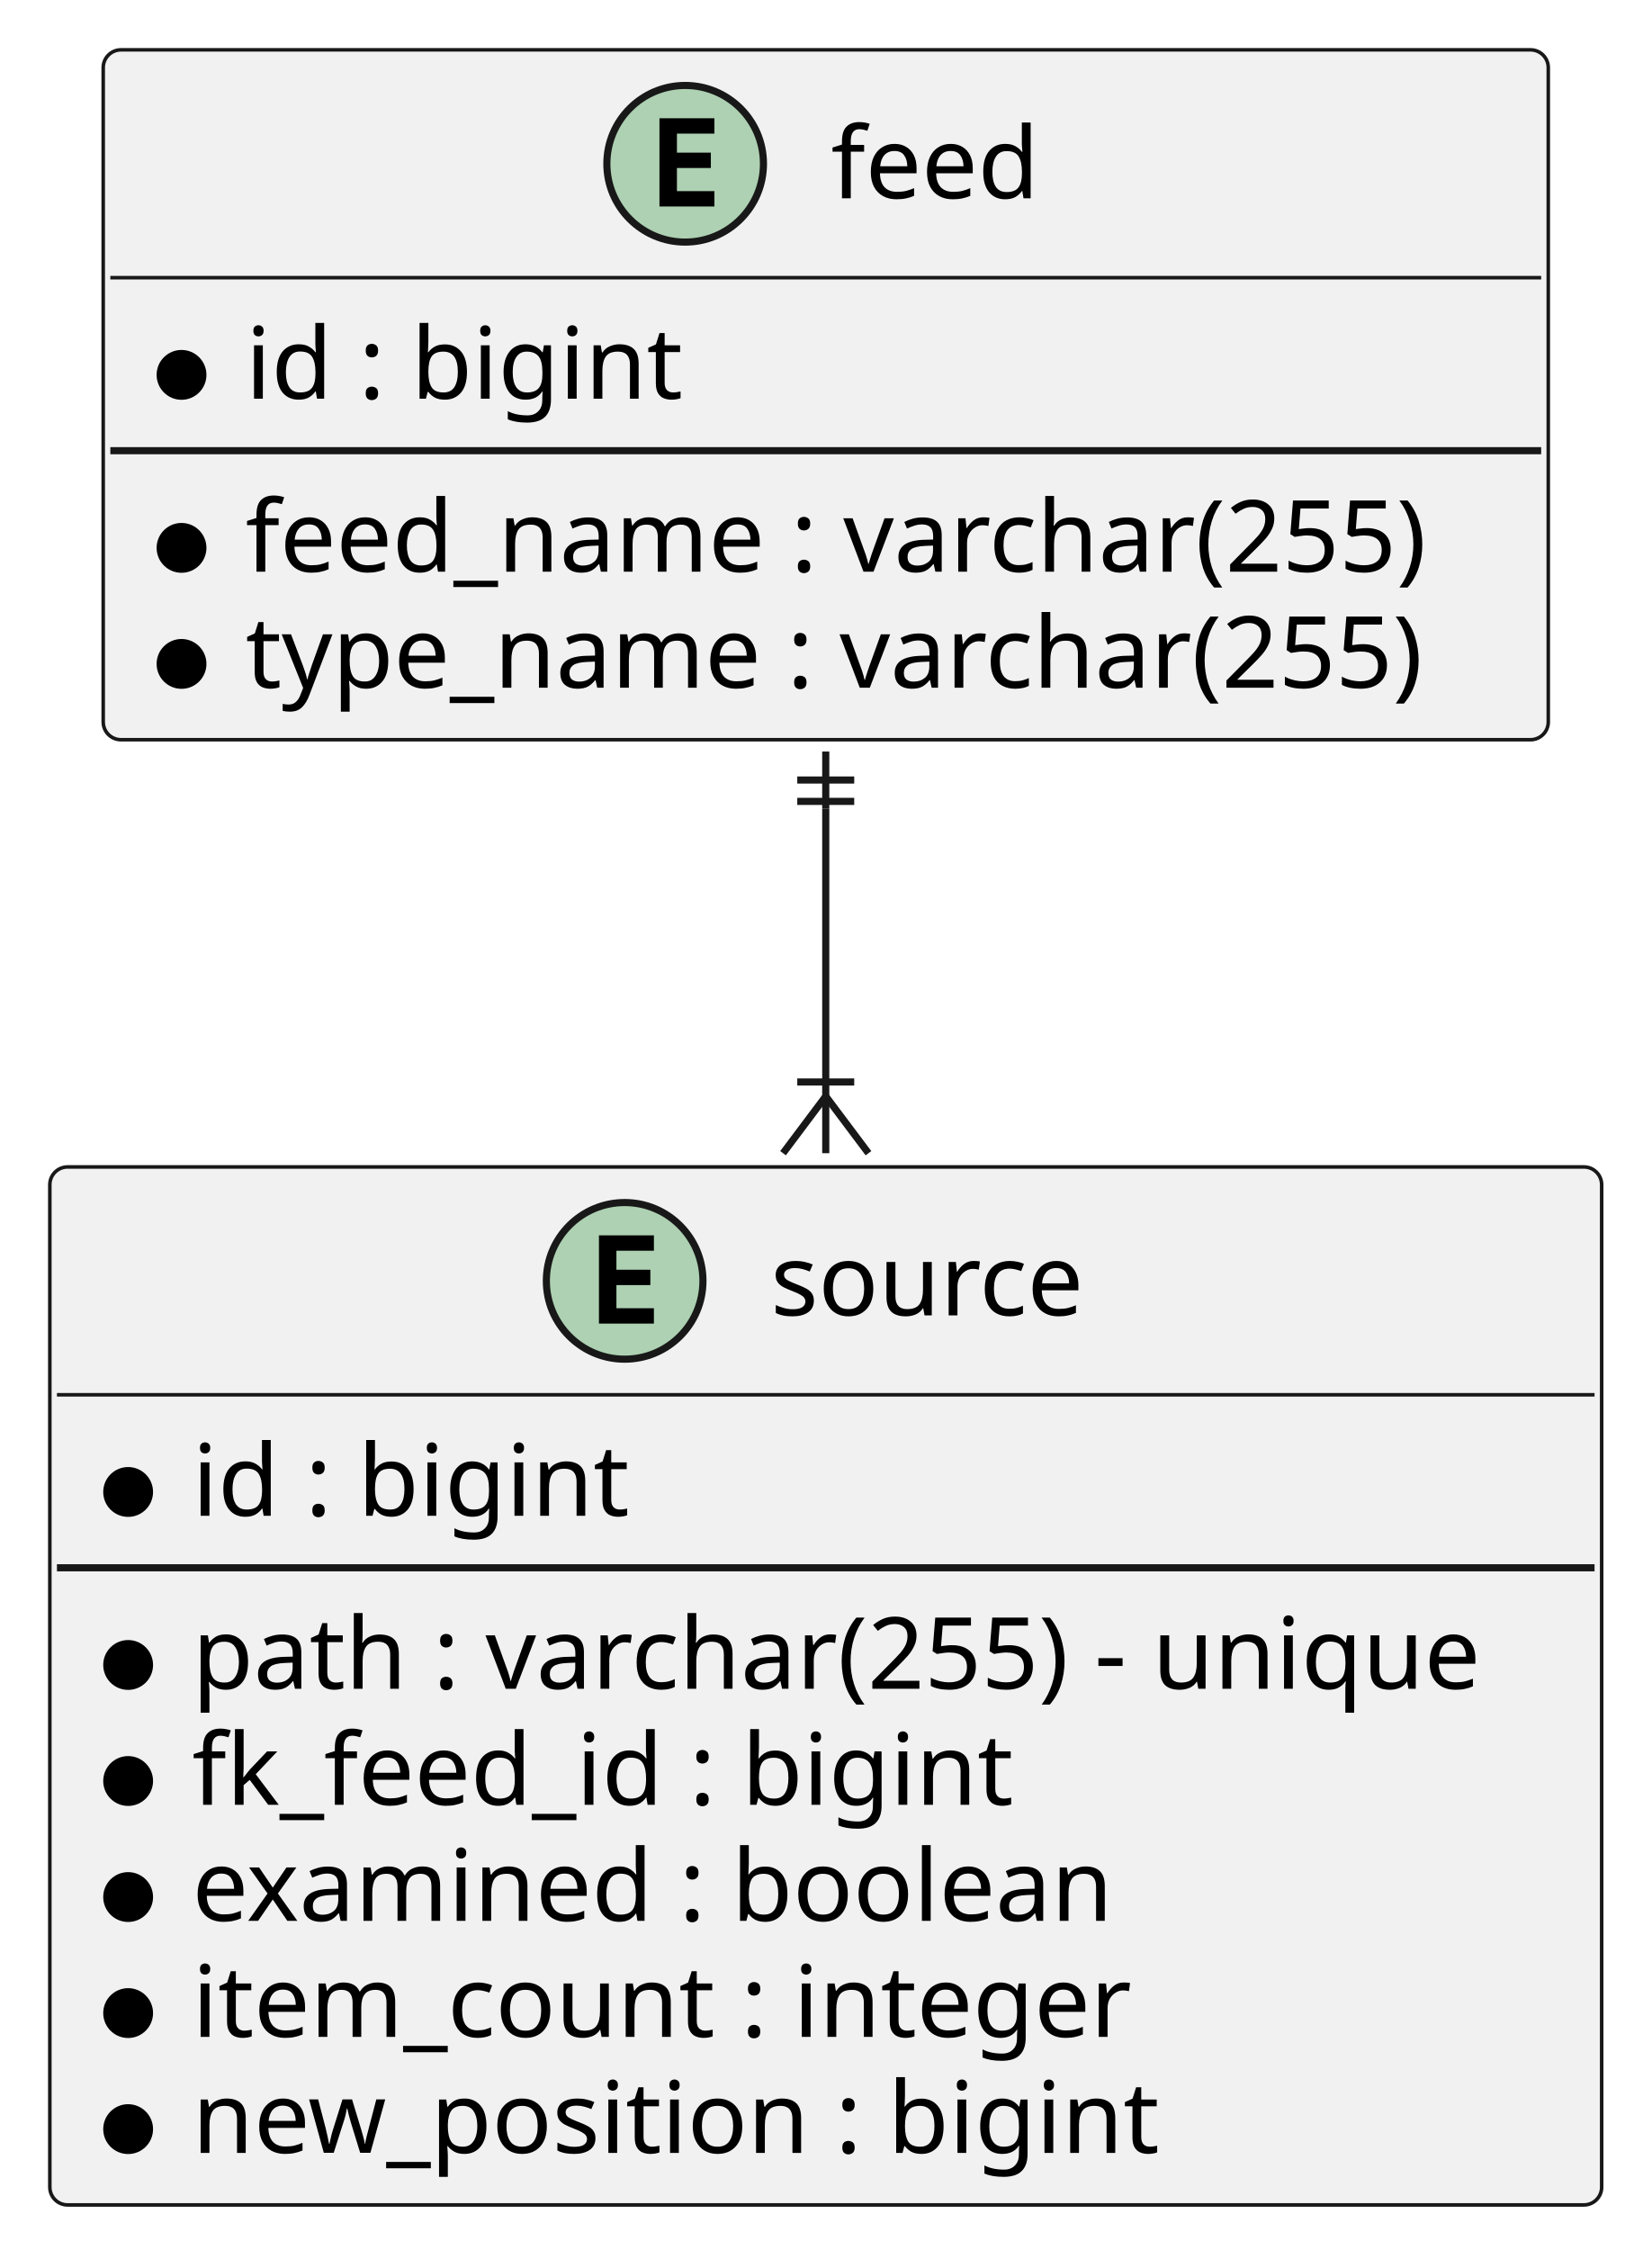
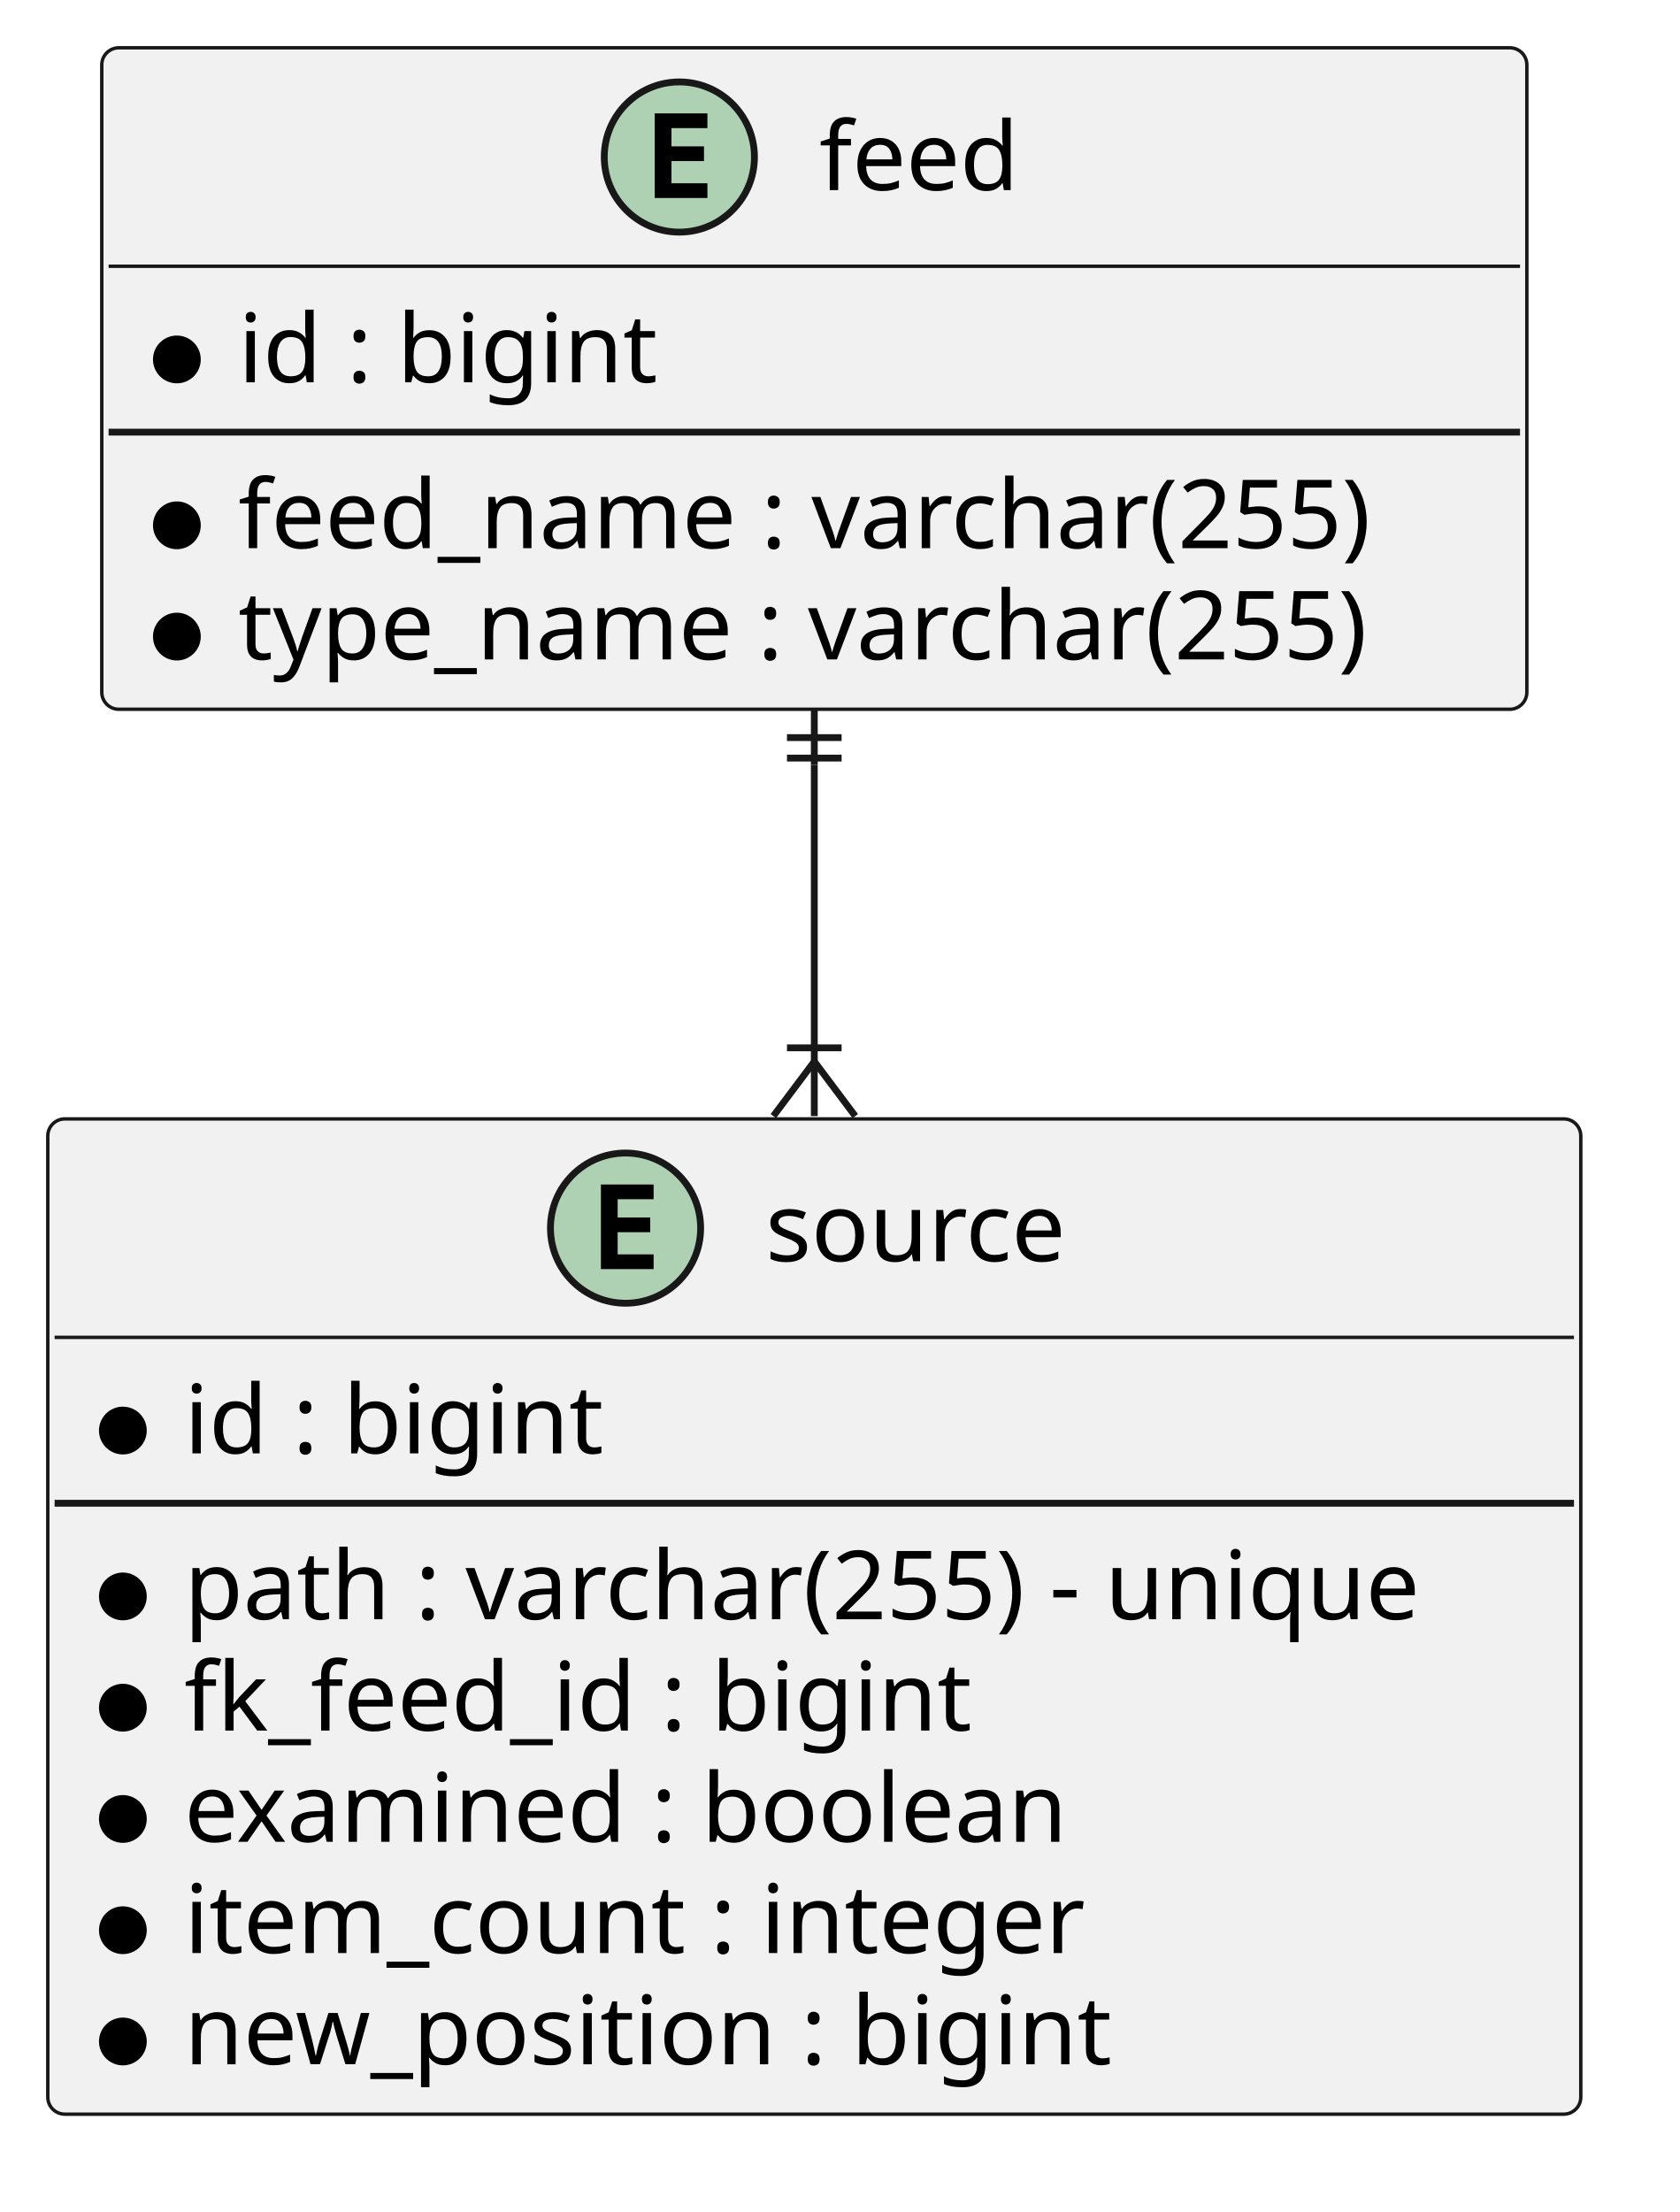
- <svg xmlns="http://www.w3.org/2000/svg" contentStyleType="text/css" height="316px" preserveAspectRatio="none" style="width:232px;height:316px;background:#FFFFFF;" version="1.1" viewBox="0 0 232 316" width="232px" zoomAndPan="magnify">
+ <svg xmlns="http://www.w3.org/2000/svg" version="1.1" data-diagram-type="CLASS" style="width:246px;height:324px;background:#FFFFFF;" width="246px" height="324px" viewBox="0 0 246 324" zoomAndPan="magnify" preserveAspectRatio="none" contentStyleType="text/css">
  <defs />
-   <g>
-     <g id="elem_feed">
-       <rect codeLine="5" fill="#F1F1F1" height="96.891" id="feed" rx="2.5" ry="2.5" style="stroke:#181818;stroke-width:0.5;" width="203" x="14.5" y="7" />
-       <ellipse cx="96.25" cy="23" fill="#ADD1B2" rx="11" ry="11" style="stroke:#181818;stroke-width:1.0;" />
-       <path d="M100.359,29 L92.641,29 L92.641,16.609 L100.359,16.609 L100.359,18.766 L95.094,18.766 L95.094,21.438 L99.859,21.438 L99.859,23.594 L95.094,23.594 L95.094,26.844 L100.359,26.844 L100.359,29 Z " fill="#000000" />
-       <text fill="#000000" font-family="sans-serif" font-size="14" lengthAdjust="spacing" textLength="31" x="116.75" y="27.847">feed</text>
-       <line style="stroke:#181818;stroke-width:0.5;" x1="15.5" x2="216.5" y1="39" y2="39" />
-       <ellipse cx="25.5" cy="52.648" fill="#000000" rx="3" ry="3" style="stroke:#000000;stroke-width:1.0;" />
-       <text fill="#000000" font-family="sans-serif" font-size="14" lengthAdjust="spacing" textLength="63" x="34.5" y="55.995">id : bigint</text>
-       <line style="stroke:#181818;stroke-width:1.0;" x1="15.5" x2="216.5" y1="63.297" y2="63.297" />
-       <ellipse cx="25.5" cy="76.945" fill="#000000" rx="3" ry="3" style="stroke:#000000;stroke-width:1.0;" />
-       <text fill="#000000" font-family="sans-serif" font-size="14" lengthAdjust="spacing" textLength="177" x="34.5" y="80.292">feed_name : varchar(255)</text>
-       <ellipse cx="25.5" cy="93.242" fill="#000000" rx="3" ry="3" style="stroke:#000000;stroke-width:1.0;" />
-       <text fill="#000000" font-family="sans-serif" font-size="14" lengthAdjust="spacing" textLength="176" x="34.5" y="96.589">type_name : varchar(255)</text>
+   <g font-family="sans-serif" lengthAdjust="spacing">
+     <g class="entity" data-qualified-name="feed" id="ent0001" data-source-line="5">
+       <rect x="14.91" y="7" width="208.766" height="96.891" fill="#F1F1F1" style="stroke:#181818;stroke-width:0.5;" rx="2.5" ry="2.5" />
+       <ellipse cx="99.522" cy="23" rx="11" ry="11" fill="#ADD1B2" style="stroke:#181818;stroke-width:1;" />
+       <path d="M103.631,29 L95.912,29 L95.912,16.609 L103.631,16.609 L103.631,18.766 L98.366,18.766 L98.366,21.438 L103.131,21.438 L103.131,23.594 L98.366,23.594 L98.366,26.844 L103.631,26.844 L103.631,29 Z " fill="#000" />
+       <text x="120.022" y="27.847" fill="#000" font-size="14" textLength="31.042">feed</text>
+       <line x1="15.91" y1="39" x2="222.676" y2="39" style="stroke:#181818;stroke-width:0.5;" />
+       <g data-visibility-modifier="IE_MANDATORY">
+         <ellipse cx="25.91" cy="52.648" rx="3" ry="3" fill="#000" style="stroke:#000;stroke-width:1;" />
+       </g>
+       <text x="34.91" y="55.995" fill="#000" font-size="14" textLength="66.309">id : bigint</text>
+       <line x1="15.91" y1="63.297" x2="222.676" y2="63.297" style="stroke:#181818;stroke-width:1;" />
+       <g data-visibility-modifier="IE_MANDATORY">
+         <ellipse cx="25.91" cy="76.945" rx="3" ry="3" fill="#000" style="stroke:#000;stroke-width:1;" />
+       </g>
+       <text x="34.91" y="80.292" fill="#000" font-size="14" textLength="182.533">feed_name : varchar(255)</text>
+       <g data-visibility-modifier="IE_MANDATORY">
+         <ellipse cx="25.91" cy="93.242" rx="3" ry="3" fill="#000" style="stroke:#000;stroke-width:1;" />
+       </g>
+       <text x="34.91" y="96.589" fill="#000" font-size="14" textLength="182.766">type_name : varchar(255)</text>
    </g>
-     <g id="elem_source">
-       <rect codeLine="12" fill="#F1F1F1" height="145.781" id="source" rx="2.5" ry="2.5" style="stroke:#181818;stroke-width:0.5;" width="218" x="7" y="163.89" />
-       <ellipse cx="87.75" cy="179.89" fill="#ADD1B2" rx="11" ry="11" style="stroke:#181818;stroke-width:1.0;" />
-       <path d="M91.859,185.89 L84.141,185.89 L84.141,173.499 L91.859,173.499 L91.859,175.656 L86.594,175.656 L86.594,178.327 L91.359,178.327 L91.359,180.484 L86.594,180.484 L86.594,183.734 L91.859,183.734 L91.859,185.89 Z " fill="#000000" />
-       <text fill="#000000" font-family="sans-serif" font-size="14" lengthAdjust="spacing" textLength="48" x="108.25" y="184.737">source</text>
-       <line style="stroke:#181818;stroke-width:0.5;" x1="8" x2="224" y1="195.89" y2="195.89" />
-       <ellipse cx="18" cy="209.538" fill="#000000" rx="3" ry="3" style="stroke:#000000;stroke-width:1.0;" />
-       <text fill="#000000" font-family="sans-serif" font-size="14" lengthAdjust="spacing" textLength="63" x="27" y="212.885">id : bigint</text>
-       <line style="stroke:#181818;stroke-width:1.0;" x1="8" x2="224" y1="220.187" y2="220.187" />
-       <ellipse cx="18" cy="233.835" fill="#000000" rx="3" ry="3" style="stroke:#000000;stroke-width:1.0;" />
-       <text fill="#000000" font-family="sans-serif" font-size="14" lengthAdjust="spacing" textLength="192" x="27" y="237.182">path : varchar(255) - unique</text>
-       <ellipse cx="18" cy="250.132" fill="#000000" rx="3" ry="3" style="stroke:#000000;stroke-width:1.0;" />
-       <text fill="#000000" font-family="sans-serif" font-size="14" lengthAdjust="spacing" textLength="120" x="27" y="253.479">fk_feed_id : bigint</text>
-       <ellipse cx="18" cy="266.429" fill="#000000" rx="3" ry="3" style="stroke:#000000;stroke-width:1.0;" />
-       <text fill="#000000" font-family="sans-serif" font-size="14" lengthAdjust="spacing" textLength="136" x="27" y="269.776">examined : boolean</text>
-       <ellipse cx="18" cy="282.726" fill="#000000" rx="3" ry="3" style="stroke:#000000;stroke-width:1.0;" />
-       <text fill="#000000" font-family="sans-serif" font-size="14" lengthAdjust="spacing" textLength="139" x="27" y="286.073">item_count : integer</text>
-       <ellipse cx="18" cy="299.023" fill="#000000" rx="3" ry="3" style="stroke:#000000;stroke-width:1.0;" />
-       <text fill="#000000" font-family="sans-serif" font-size="14" lengthAdjust="spacing" textLength="142" x="27" y="302.37">new_position : bigint</text>
+     <g class="entity" data-qualified-name="source" id="ent0002" data-source-line="12">
+       <rect x="7" y="163.89" width="224.577" height="145.781" fill="#F1F1F1" style="stroke:#181818;stroke-width:0.5;" rx="2.5" ry="2.5" />
+       <ellipse cx="91.639" cy="179.89" rx="11" ry="11" fill="#ADD1B2" style="stroke:#181818;stroke-width:1;" />
+       <path d="M95.749,185.89 L88.03,185.89 L88.03,173.499 L95.749,173.499 L95.749,175.656 L90.483,175.656 L90.483,178.328 L95.249,178.328 L95.249,180.484 L90.483,180.484 L90.483,183.734 L95.749,183.734 L95.749,185.89 Z " fill="#000" />
+       <text x="112.139" y="184.737" fill="#000" font-size="14" textLength="46.799">source</text>
+       <line x1="8" y1="195.89" x2="230.577" y2="195.89" style="stroke:#181818;stroke-width:0.5;" />
+       <g data-visibility-modifier="IE_MANDATORY">
+         <ellipse cx="18" cy="209.538" rx="3" ry="3" fill="#000" style="stroke:#000;stroke-width:1;" />
+       </g>
+       <text x="27" y="212.885" fill="#000" font-size="14" textLength="66.309">id : bigint</text>
+       <line x1="8" y1="220.187" x2="230.577" y2="220.187" style="stroke:#181818;stroke-width:1;" />
+       <g data-visibility-modifier="IE_MANDATORY">
+         <ellipse cx="18" cy="233.835" rx="3" ry="3" fill="#000" style="stroke:#000;stroke-width:1;" />
+       </g>
+       <text x="27" y="237.182" fill="#000" font-size="14" textLength="198.577">path : varchar(255) - unique</text>
+       <g data-visibility-modifier="IE_MANDATORY">
+         <ellipse cx="18" cy="250.132" rx="3" ry="3" fill="#000" style="stroke:#000;stroke-width:1;" />
+       </g>
+       <text x="27" y="253.479" fill="#000" font-size="14" textLength="124.387">fk_feed_id : bigint</text>
+       <g data-visibility-modifier="IE_MANDATORY">
+         <ellipse cx="18" cy="266.429" rx="3" ry="3" fill="#000" style="stroke:#000;stroke-width:1;" />
+       </g>
+       <text x="27" y="269.776" fill="#000" font-size="14" textLength="138.968">examined : boolean</text>
+       <g data-visibility-modifier="IE_MANDATORY">
+         <ellipse cx="18" cy="282.726" rx="3" ry="3" fill="#000" style="stroke:#000;stroke-width:1;" />
+       </g>
+       <text x="27" y="286.073" fill="#000" font-size="14" textLength="141.866">item_count : integer</text>
+       <g data-visibility-modifier="IE_MANDATORY">
+         <ellipse cx="18" cy="299.023" rx="3" ry="3" fill="#000" style="stroke:#000;stroke-width:1;" />
+       </g>
+       <text x="27" y="302.369" fill="#000" font-size="14" textLength="144.922">new_position : bigint</text>
    </g>
-     <g id="link_feed_source">
-       <path codeLine="22" d="M116,113.55 C116,113.55 116,153.96 116,153.96 " fill="none" id="feed-source" style="stroke:#181818;stroke-width:1.0;" />
-       <line style="stroke:#181818;stroke-width:1.0;" x1="112" x2="120" y1="109.55" y2="109.55" />
-       <line style="stroke:#181818;stroke-width:1.0;" x1="112" x2="120" y1="112.55" y2="112.55" />
-       <line style="stroke:#181818;stroke-width:1.0;" x1="116" x2="116" y1="113.55" y2="105.55" />
-       <line style="stroke:#181818;stroke-width:1.0;" x1="116" x2="122" y1="153.96" y2="161.96" />
-       <line style="stroke:#181818;stroke-width:1.0;" x1="116" x2="110" y1="153.96" y2="161.96" />
-       <line style="stroke:#181818;stroke-width:1.0;" x1="116" x2="116" y1="153.96" y2="161.96" />
-       <line style="stroke:#181818;stroke-width:1.0;" x1="120" x2="112" y1="151.96" y2="151.96" />
+     <g class="link" data-entity-1="ent0001" data-entity-2="ent0002" id="lnk3" data-source-line="22" data-link-type="crowfoot">
+       <path d="M119.29,112.04 C119.29,130.29 119.29,135.47 119.29,155.48" style="stroke:#181818;stroke-width:1;" fill="none" id="feed-source" codeLine="22" />
+       <line x1="115.29" y1="108.04" x2="123.29" y2="108.04" style="stroke:#181818;stroke-width:1;" />
+       <line x1="115.29" y1="111.04" x2="123.29" y2="111.04" style="stroke:#181818;stroke-width:1;" />
+       <line x1="119.29" y1="112.04" x2="119.29" y2="104.04" style="stroke:#181818;stroke-width:1;" />
+       <line x1="119.29" y1="155.48" x2="125.29" y2="163.48" style="stroke:#181818;stroke-width:1;" />
+       <line x1="119.29" y1="155.48" x2="113.29" y2="163.48" style="stroke:#181818;stroke-width:1;" />
+       <line x1="119.29" y1="155.48" x2="119.29" y2="163.48" style="stroke:#181818;stroke-width:1;" />
+       <line x1="123.29" y1="153.48" x2="115.29" y2="153.48" style="stroke:#181818;stroke-width:1;" />
    </g>
  </g>
</svg>
